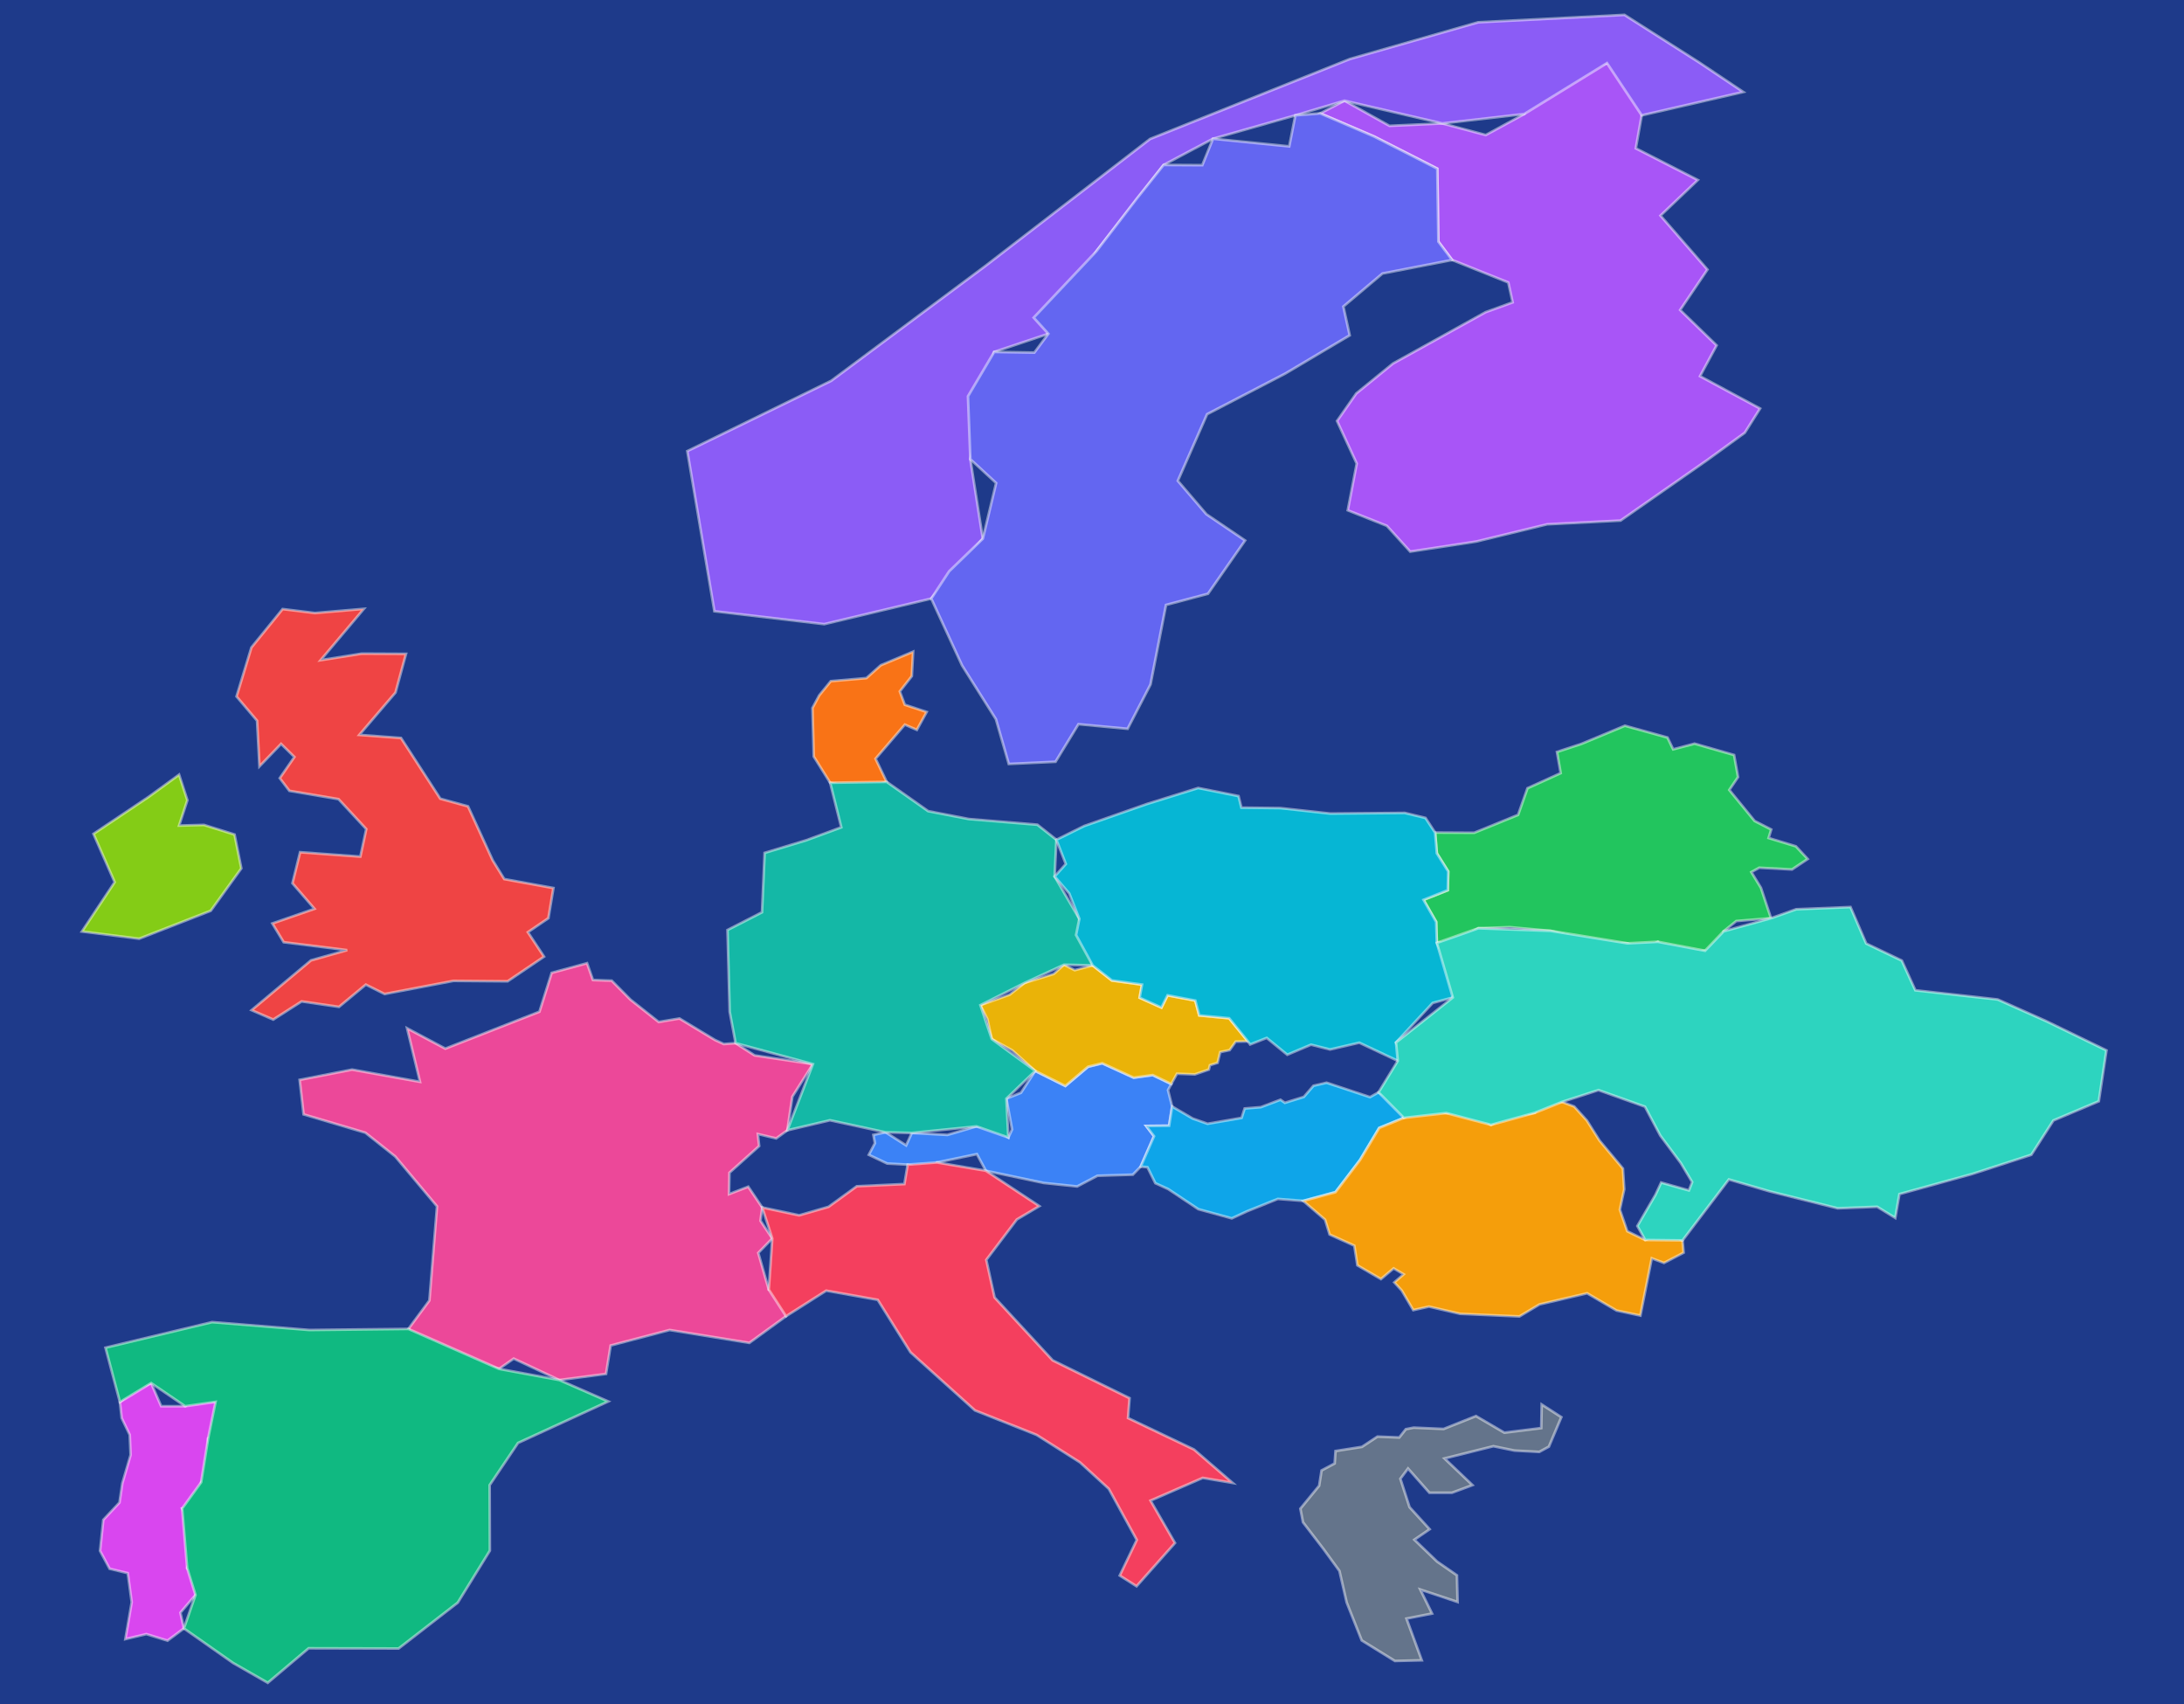
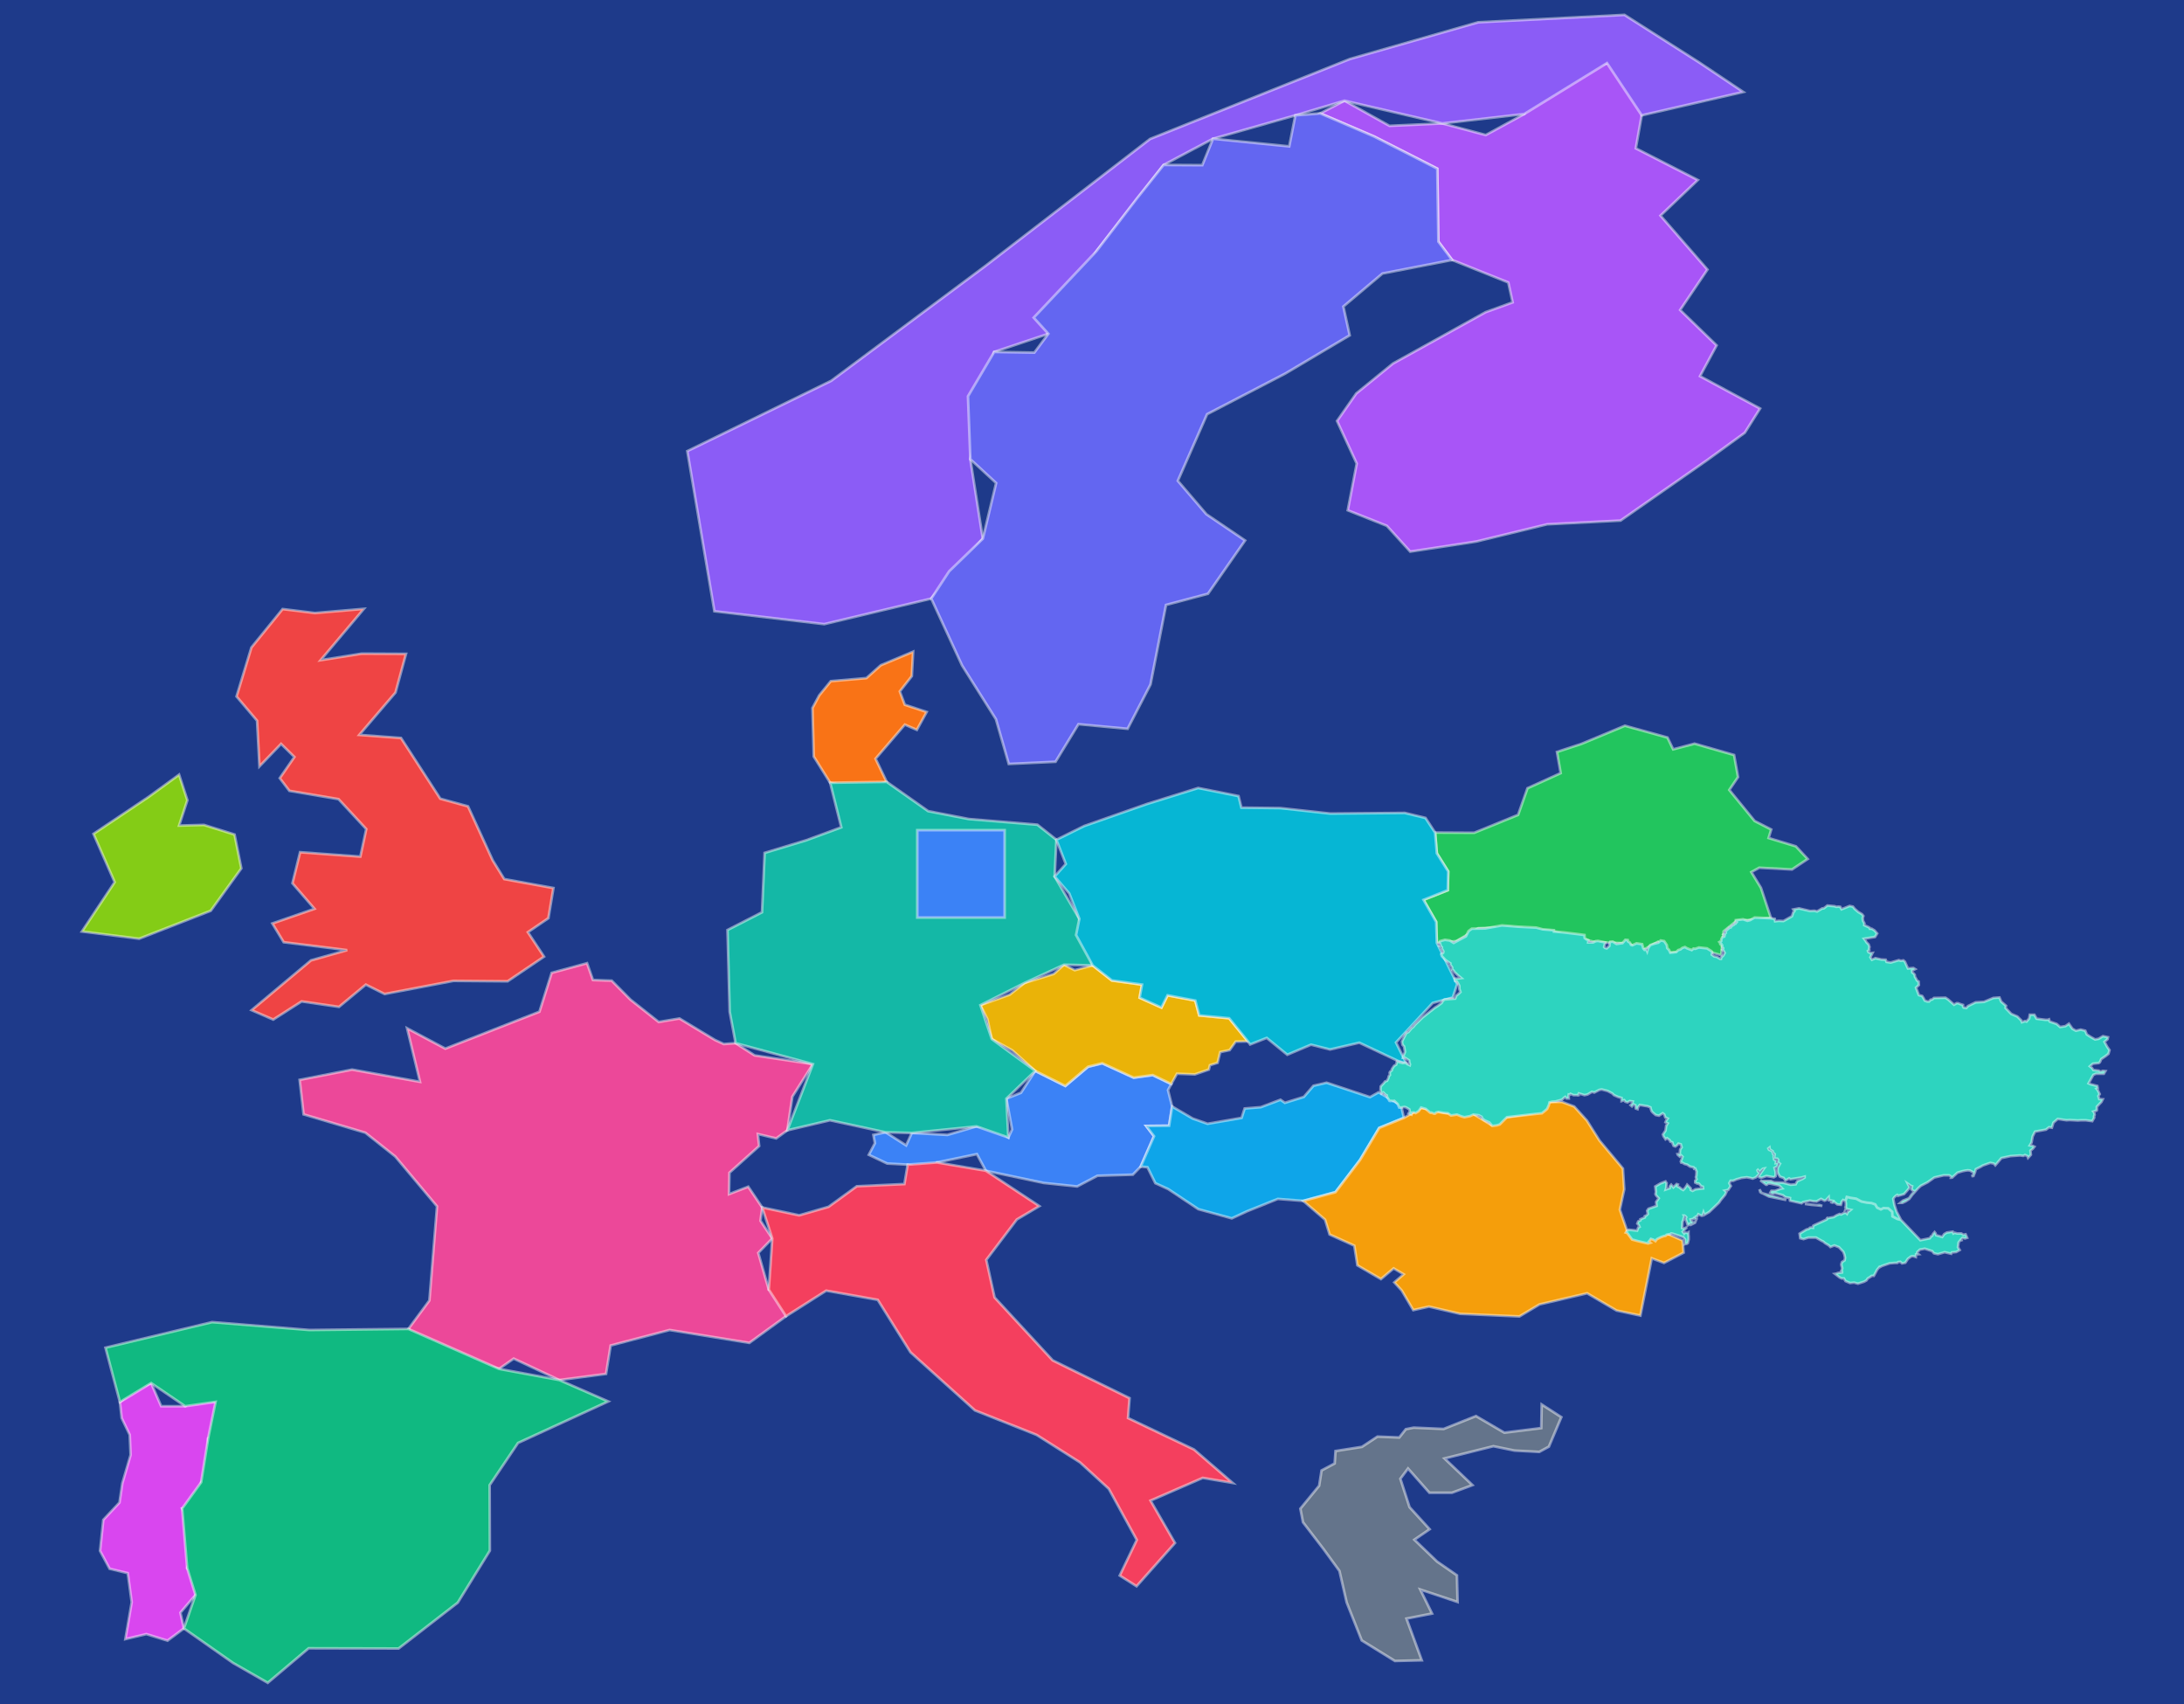
<svg xmlns="http://www.w3.org/2000/svg" viewBox="0 0 1000 780">
  <rect width="1000" height="780" fill="#1e3a8a" />
  <path fill="#3b82f6" stroke="rgba(255,255,255,0.45)" stroke-width="1.2" d="M536.7 506.5 L535.3 515.3 L524.8 515.4 L528.4 520.1 L522.3 534 L518.7 537.7 L502.5 538.2 L493.2 543.1 L477.9 541.5 L451.4 535.9 L447.3 528.3 L429 532.1 L426.8 536.2 L415.6 533.1 L406.2 532.6 L397.8 528.6 L400.6 523.3 L399.9 519.5 L405.5 518.3 L414.9 524.3 L417.5 518.6 L433.8 519.5 L447.1 515.6 L455.9 516.3 L461.7 520.7 L463.4 517 L460.8 502.9 L467.5 500.2 L474 490.2 L487.8 497.1 L498.2 488.3 L504.7 486.7 L519.1 493.3 L527.8 492.1 L536.3 496.2 L534.8 499 L536.7 506.5 Z" />
  <path fill="#22c55e" stroke="rgba(255,255,255,0.45)" stroke-width="1.2" d="M744 332.2 L763.5 337.6 L766.1 343 L775.9 340.4 L794 345.6 L795.8 355.7 L791.8 361.6 L803.4 375.8 L811 379.7 L809.8 383.6 L822.3 387.4 L827.7 393.2 L820.5 398 L805.5 397.2 L801.9 399.2 L806.3 406.4 L810.9 420.3 L810.9 420.3 L795 421.6 L789.2 426.3 L788.1 437.2 L780.7 435.2 L764 436.2 L759.1 431.1 L752.2 434.9 L745.2 431.8 L730.6 431.3 L710 426.1 L691.3 424.4 L676.9 424.9 L666.8 430.8 L657.9 431.6 L657.6 422 L651.8 411.9 L662.9 407.5 L663.1 398.9 L657.9 390.6 L657.1 381.1 L675 381.2 L695.1 373 L699.4 360.8 L714.6 353.9 L712.9 344.2 L724.1 340.5 L744 332.2 Z" />
  <path fill="#eab308" stroke="rgba(255,255,255,0.45)" stroke-width="1.2" d="M500.3 441.9 L509.1 448.8 L522.9 450.7 L521.8 456.7 L531.8 461.2 L534.6 455.6 L547.3 458 L549.1 464.8 L562.8 466.1 L571.4 476.7 L565.8 476.8 L563 480.7 L558.7 481.6 L557.5 486.5 L554 487.6 L553.5 489.6 L547.1 491.8 L538.9 491.5 L536.3 496.2 L527.8 492.1 L519.1 493.3 L504.7 486.7 L498.2 488.3 L487.8 497.1 L474 490.2 L463.5 480.8 L454.1 475.6 L452.1 466.5 L448.9 460.1 L462.3 455.3 L469.2 449.9 L482.5 445.8 L487.2 441.6 L492.1 444.1 L500.3 441.9 Z" />
  <path fill="#f97316" stroke="rgba(255,255,255,0.45)" stroke-width="1.2" d="M406 357.9 L394.1 361.2 L380.1 358.3 L372.6 346.3 L372 324.1 L375.1 318.3 L380.4 311.8 L396.7 310.4 L403.3 304.5 L418.1 298.3 L417.5 309.5 L412 316.5 L414.3 322.6 L424.3 325.9 L419.8 334.1 L414.3 331.7 L400.9 347.3 L406 357.9 Z" />
  <path fill="#a855f7" stroke="rgba(255,255,255,0.45)" stroke-width="1.2" d="M751.7 52.8 L749 67.9 L777.4 82.4 L760.3 98.7 L781.8 123.4 L769.3 141.9 L786 158.1 L778.4 172.2 L805.9 187 L798.9 198.1 L781.7 210.6 L742 238.3 L742 238.3 L742 238.3 L708.4 240 L675.9 247.9 L645.7 252.5 L635 240.7 L617.1 233.6 L621.2 212.2 L612.2 192.7 L621 180.1 L637.8 166.4 L680.2 142.9 L692.6 138.4 L690.6 129.3 L664.9 119 L658.6 110.6 L658.1 77.2 L629.2 62.5 L604.5 51.9 L615.6 46.1 L636.2 57.6 L660.4 56.5 L680.3 61.8 L697.9 52.2 L707 36.3 L735.8 28.9 L759.5 37.6 L751.7 52.8 Z" />
  <path fill="#ec4899" stroke="rgba(255,255,255,0.45)" stroke-width="1.2" d="M336.8 477.5 L345.5 483.1 L372.2 487.1 L362.8 502 L360.5 517.4 L355.4 521.1 L347 519.1 L347.6 524.6 L334 536.8 L333.8 546.6 L342.6 543.2 L349 552.7 L348.2 558.8 L353.6 566.9 L347.2 573.5 L352 590.3 L362 593.1 L359.9 602.5 L343.1 614.7 L306.6 608.8 L279.6 615.9 L277.5 628.9 L256.1 631.7 L235.2 621.9 L228.5 626.6 L194.4 616.8 L187 608.3 L196.6 595.3 L200.1 552.2 L181 529.4 L167.3 518.5 L139 510.1 L137.2 494.3 L161.2 489.6 L192.3 495.2 L186.4 470.7 L203.9 480 L247 463.1 L252.6 445.3 L268.8 440.9 L271.5 448.6 L280.1 448.9 L288.7 457.6 L301.6 467.8 L311.1 466.2 L327.3 476 L331.4 477.9 L336.8 477.5 Z" />
  <path fill="#14b8a6" stroke="rgba(255,255,255,0.45)" stroke-width="1.2" d="M483.7 384.4 L482.9 401.2 L494.2 420.6 L500.3 441.9 L487.2 441.6 L469.2 449.9 L448.9 460.1 L454.1 475.6 L474 490.2 L460.8 502.9 L461.7 520.7 L447.1 515.6 L417.5 518.6 L405.5 518.3 L380 512.8 L360.5 517.4 L372.2 487.1 L336.8 477.5 L334.1 463.1 L333.1 425.7 L348.9 417.6 L350.1 390.4 L369.2 384.6 L385.2 378.7 L380.1 358.3 L406 357.9 L425 371.3 L443.6 374.9 L475 377.5 L483.7 384.4 Z" />
  <path fill="#64748b" stroke="rgba(255,255,255,0.45)" stroke-width="1.2" d="M647.3 653.5 L661 654.1 L675.8 648.2 L688.8 655.8 L705.7 653.7 L705.9 642.9 L714.9 648.7 L709.2 662.2 L704.8 664.6 L693.5 664 L683.8 662 L661.4 667.6 L674.2 679.8 L664.8 683.3 L654.5 683.3 L644.7 672.2 L641.2 676.9 L645.4 689.9 L654.6 700 L647.6 704.8 L658 714.8 L667.1 721.1 L667.4 733.3 L650.3 727.6 L655.7 738.6 L644 740.9 L651 760 L638.7 760.3 L623.5 750.9 L616.6 733.5 L613.3 719.1 L606.1 709.2 L596.6 696.8 L595.4 690.6 L604 680.1 L605.1 673.1 L611.1 669.9 L611.5 664.2 L623.6 662.3 L630.7 657.6 L640.7 658 L643.7 654.2 L647.3 653.5 Z" />
  <path fill="#0ea5e9" stroke="rgba(255,255,255,0.45)" stroke-width="1.2" d="M631.2 500 L641.5 505.9 L642.8 511.7 L631.5 516.3 L622.7 531 L611.5 545.7 L596.7 549.7 L585.1 548.8 L570.9 554.5 L570.9 554.5 L564 557.7 L548.7 553.5 L534.9 544.3 L529 541.6 L525.4 534.3 L522.3 534 L528.4 520.1 L524.8 515.4 L535.3 515.3 L536.7 506.5 L546.1 512 L552.9 514.4 L568.5 511.7 L569.9 507.4 L577.3 506.8 L586.3 503.4 L588.3 504.8 L597 502.1 L601.4 497 L607.4 495.6 L627.3 502.2 L631.2 500 Z" />
  <path fill="#84cc16" stroke="rgba(255,255,255,0.45)" stroke-width="1.2" d="M107.4 382 L110.5 397.5 L96.5 416.9 L63.7 429.7 L37.5 426.4 L52.5 403.8 L42.8 381.7 L68 364.8 L82 354.6 L85.8 366.3 L82 377.9 L93.4 377.6 L107.4 382 Z" />
  <path fill="#f43f5e" stroke="rgba(255,255,255,0.45)" stroke-width="1.2" d="M415.6 533.1 L429 532.1 L451.4 535.9 L475.9 552.1 L465.6 558.2 L451.6 576.7 L455.4 593.9 L482 622.7 L517.2 640 L516.5 649.1 L546.7 663.5 L564.4 678.8 L550.7 676.5 L526.8 686.9 L538 706.3 L520.4 726.1 L512.7 721.2 L520.5 704.9 L507.7 681.5 L494.5 669.4 L474.6 656.8 L446.4 645.6 L416.9 619 L401.9 595 L378.3 590.8 L359.9 602.5 L352 590.3 L353.6 566.9 L349 552.7 L365.9 556.3 L379.4 552.4 L392.3 543 L414.1 542 L415.6 533.1 Z" />
  <path fill="#8b5cf6" stroke="rgba(255,255,255,0.45)" stroke-width="1.2" d="M798.2 42.1 L751.7 52.8 L735.8 28.9 L697.9 52.2 L660.4 56.5 L615.6 46.1 L593.1 52.8 L555.4 63.5 L532.8 75.5 L502 115 L480 152.8 L455.2 161.1 L444.3 210.2 L450 246.6 L426.4 274 L377.4 285.7 L327.1 279.8 L314.7 206.5 L380.6 174.3 L451.1 121.8 L526.6 63.6 L618.1 27 L676.8 10.2 L743.8 6.8 L777.9 28.5 L798.2 42.1 Z" />
  <path fill="#06b6d4" stroke="rgba(255,255,255,0.45)" stroke-width="1.2" d="M657.1 381.1 L657.9 390.6 L663.1 398.9 L662.9 407.5 L651.8 411.9 L657.6 422 L657.9 431.6 L667.2 450.5 L665.2 456.6 L656 459.1 L639.2 477.2 L644 486.9 L640 485.6 L622.4 477.3 L609 480.4 L600.3 478.2 L589.4 482.8 L580 475.1 L572.4 478.1 L571.4 476.7 L562.8 466.1 L549.1 464.8 L547.3 458 L534.6 455.6 L531.8 461.2 L521.8 456.7 L522.9 450.7 L509.1 448.8 L500.3 441.9 L492.7 428 L494.2 420.6 L489.6 409 L482.9 401.2 L488 395.5 L483.7 384.4 L496.4 378.1 L525.2 368 L548.6 360.7 L567.1 364.4 L568.4 369.7 L586.3 369.9 L609.1 372.4 L643.2 372.1 L652.7 374.4 L657.1 381.1 Z" />
  <path fill="#d946ef" stroke="rgba(255,255,255,0.45)" stroke-width="1.2" d="M54.9 641.8 L61.6 636.2 L69.2 633.1 L73.8 643.7 L84.8 643.7 L87.9 640.9 L98.7 641.7 L103.9 652.6 L95.3 658.4 L95.1 675.3 L92.1 678.5 L91.4 688.7 L83.4 690.5 L90.8 703.5 L85.7 717.8 L92.1 724.2 L89.5 730.1 L82.6 738.2 L84.2 745.4 L76.7 751 L67 748 L57.4 750.3 L60.3 733.4 L58.5 720.1 L50.2 718.1 L45.8 709.9 L47.3 695.7 L54.7 687.8 L56 679 L59.8 666 L59.4 656.8 L55.7 649.1 L54.9 641.8 Z" />
  <path fill="#f59e0b" stroke="rgba(255,255,255,0.45)" stroke-width="1.2" d="M745.1 563.6 L753.3 567.6 L762 564.1 L770.4 567.8 L770.9 573.4 L761.9 578.1 L756.3 576 L751.1 602.2 L740.2 599.9 L726.7 592 L704.9 597.1 L695.7 602.6 L668.5 601.4 L654.3 598.1 L647.1 599.7 L641.8 590.7 L638.4 587 L642.7 583.3 L638.1 580.6 L632.3 585.5 L621.5 579.2 L620.1 570.2 L608.8 565.1 L606.7 558.3 L596.7 549.7 L611.5 545.7 L622.7 531 L631.5 516.3 L642.8 511.7 L650.8 507.1 L662.2 509.5 L674.1 509.6 L682.7 514.9 L689 511.5 L702.7 509.4 L707.4 504.4 L715.2 504.4 L720.8 506.5 L726.6 512.9 L732.4 522.1 L743.1 534.9 L743.7 544.4 L741.7 553.7 L745.1 563.6 Z" />
  <path fill="#10b981" stroke="rgba(255,255,255,0.45)" stroke-width="1.2" d="M84.2 745.4 L89.5 730.1 L85.7 717.8 L83.4 690.5 L92.1 678.5 L95.3 658.4 L98.7 641.7 L84.8 643.7 L69.2 633.1 L54.9 641.8 L48.3 616.9 L97.1 605.2 L141.7 608.8 L187 608.3 L228.5 626.6 L256.1 631.7 L278.5 641.5 L237.2 660.5 L224.2 679.8 L224.3 709.8 L209.6 733.6 L182.5 754.6 L141.3 754.5 L122.6 770.3 L106.7 761.2 L84.2 745.4 L84.2 745.4 Z" />
  <path fill="#6366f1" stroke="rgba(255,255,255,0.45)" stroke-width="1.2" d="M426.4 274 L434.6 261.5 L450 246.6 L456.1 221.1 L444.3 210.2 L443.2 181.4 L455.2 161.1 L473.6 161.4 L480 152.8 L473.3 145.4 L502 115 L520.5 90.9 L532.8 75.5 L550.5 75.6 L555.4 63.5 L590.3 67 L593.1 52.8 L604.5 51.9 L629.2 62.5 L658.1 77.2 L658.6 110.6 L664.9 119 L633 125.2 L615.1 140.3 L618 153.5 L588.5 171 L552.7 189.6 L539.3 220.1 L552.4 235.4 L570.1 247.4 L553.1 271.8 L533.9 276.9 L526.8 313.3 L516.3 333.6 L493.8 331.5 L483.3 348.7 L461.9 349.7 L456 329.2 L440.5 304.6 L426.4 274 Z" />
  <path fill="#ef4444" stroke="rgba(255,255,255,0.45)" stroke-width="1.2" d="M164.9 392.1 L165 392.1 L167.7 379.5 L155.3 366.1 L155 365.8 L132.5 362 L128.1 356.2 L134.8 346.5 L128.7 340.5 L118.8 350.8 L117.7 329.9 L108.3 318.8 L115.1 296.4 L129.4 278.8 L144.2 280.6 L166.6 278.7 L146.8 302.2 L165.6 299.2 L185.9 299.3 L181.1 317 L164.5 336.4 L183.6 337.8 L185.1 340.1 L201.6 365.6 L214.3 369.1 L225.6 393.8 L230.9 402.4 L253.4 406.5 L251.1 420.3 L241.7 426.7 L249.1 437.9 L232.4 449.2 L207.6 449 L176.1 455 L167.5 450.7 L155.2 460.9 L138.1 458.4 L125.1 466.7 L115.2 462.4 L142.4 439.6 L159 434.9 L158.8 434.9 L129.9 431.3 L124.7 422.7 L144 416 L133.9 404.3 L137.4 390.1 L164.9 392.1 Z" />
-   <path fill="#2dd4bf" stroke="rgba(255,255,255,0.45)" stroke-width="1.2" d="M810.9 420.3 L822.4 416.2 L847.3 415.2 L854.5 431.9 L870.8 439.7 L877 453.3 L914.7 457.5 L936.9 467.4 L964.5 480.8 L961 504.1 L940.2 512.9 L930.1 528.6 L903 537.4 L869.7 546.6 L867.8 557.5 L859.5 552.4 L841.4 553.1 L810.1 545.3 L791.6 539.9 L770.4 567.8 L753.3 567.6 L749.7 561.2 L758 546.9 L760.6 541.3 L773.3 544.9 L774.8 541.1 L769.6 532.4 L760.2 519.8 L753.2 506.6 L731.9 499 L715.2 504.4 L702.7 509.4 L682.7 514.9 L662.2 509.5 L642.8 511.7 L631.2 500 L640 485.6 L639.2 477.2 L665.2 456.6 L657.9 431.6 L676.9 424.9 L710 426.1 L745.2 431.8 L759.1 431.1 L780.7 435.2 L789.2 426.3 L810.9 420.3 L810.9 420.3 Z" />
+   <path fill="#2dd4bf" stroke="rgba(255,255,255,0.45)" stroke-width="1.2" d="M810.5 420.3 L812.6 420.6 L812.8 421.7 L814.5 421.5 L816.6 421.6 L820.5 419.4 L821.1 417.6 L821.6 417.1 L821.1 416.3 L823.7 415.8 L828.8 417.0 L830.8 416.9 L832.0 417.2 L834.4 415.8 L835.0 415.8 L835.7 415.3 L836.7 414.5 L840.0 414.8 L840.8 415.1 L841.7 415.0 L842.6 415.1 L843.2 416.2 L846.9 414.7 L848.4 415.0 L849.2 416.0 L850.8 417.4 L852.6 418.5 L853.2 419.3 L852.9 420.2 L853.0 421.4 L853.7 422.7 L853.6 423.5 L855.6 424.4 L856.1 424.7 L856.2 425.1 L857.0 425.1 L858.3 425.9 L859.5 427.3 L858.5 428.9 L853.5 429.7 L854.2 430.6 L854.6 431.3 L855.6 432.3 L856.0 433.5 L855.8 434.3 L855.9 434.9 L855.3 435.3 L855.5 435.8 L856.4 436.3 L857.4 436.2 L856.4 438.2 L857.1 439.3 L858.7 438.6 L861.4 439.2 L863.4 439.3 L863.8 440.3 L865.7 440.6 L869.4 439.5 L870.4 439.8 L871.5 439.6 L872.2 440.2 L873.6 443.3 L876.1 443.1 L876.9 443.6 L875.5 444.3 L875.6 445.2 L876.2 445.6 L876.7 446.2 L876.8 447.1 L877.4 448.1 L877.7 448.8 L878.5 449.3 L878.6 450.9 L877.3 452.1 L878.6 455.5 L880.1 455.9 L880.8 457.0 L881.3 458.0 L882.4 458.4 L883.3 458.4 L884.0 457.6 L884.7 457.5 L885.5 456.8 L890.8 456.7 L892.0 457.5 L894.7 459.9 L895.9 459.2 L896.5 459.2 L897.8 459.7 L898.8 460.0 L898.8 460.7 L899.1 461.2 L900.3 461.4 L901.1 460.5 L904.6 458.8 L908.4 458.6 L912.7 456.8 L915.5 456.6 L916.3 458.5 L918.5 460.4 L918.3 461.4 L920.9 464.1 L923.7 465.3 L925.5 467.1 L925.8 467.9 L927.2 467.4 L927.9 467.6 L929.1 466.2 L929.4 464.5 L931.5 464.5 L932.5 466.3 L934.0 466.5 L936.5 466.8 L937.7 466.8 L938.2 466.6 L938.5 467.6 L941.7 468.7 L943.3 470.1 L945.7 469.7 L947.3 468.6 L948.9 470.9 L950.5 471.8 L952.7 471.3 L954.8 471.8 L955.5 473.5 L957.2 474.6 L959.3 475.8 L960.9 475.5 L962.9 474.3 L965.2 474.8 L965.0 475.7 L963.6 476.9 L964.8 479.1 L965.9 480.7 L965.4 482.4 L964.0 483.5 L962.1 484.8 L961.5 486.2 L961.0 486.6 L958.3 486.9 L956.9 488.1 L957.9 488.9 L958.5 489.8 L961.0 490.1 L961.8 490.6 L962.8 490.2 L964.0 490.3 L963.3 491.5 L959.7 491.5 L958.5 492.0 L958.1 492.7 L956.3 495.9 L957.2 496.3 L960.3 497.1 L960.5 498.0 L960.5 498.3 L960.0 498.4 L960.5 499.0 L961.4 500.8 L960.8 501.7 L961.2 503.1 L962.8 503.2 L962.2 504.4 L960.1 506.6 L960.1 508.2 L959.9 508.4 L958.5 508.8 L958.9 509.3 L959.1 510.3 L958.8 511.0 L958.9 511.6 L958.0 513.2 L955.0 512.8 L952.9 512.8 L951.4 512.9 L947.7 512.7 L946.2 512.8 L942.2 512.2 L940.2 513.9 L939.5 516.2 L938.2 516.0 L936.8 517.1 L931.8 518.0 L930.7 520.2 L930.2 523.0 L929.4 524.3 L930.7 524.5 L931.5 524.9 L930.8 525.8 L929.7 526.7 L929.9 528.6 L928.6 530.0 L928.3 529.2 L927.2 528.7 L926.4 529.1 L925.0 528.9 L920.6 529.2 L916.4 530.1 L913.6 533.4 L912.9 532.6 L911.3 532.3 L907.9 533.5 L906.9 534.1 L904.7 535.2 L904.3 536.6 L903.6 538.3 L902.7 538.4 L903.5 538.0 L903.6 536.7 L902.0 535.8 L901.1 535.7 L900.1 535.8 L898.6 536.1 L896.3 536.8 L894.2 538.7 L893.9 539.0 L893.5 539.1 L893.3 539.1 L893.4 538.7 L893.0 538.3 L892.4 538.0 L890.0 538.0 L885.7 539.0 L882.6 541.2 L879.5 542.8 L878.3 543.9 L875.6 546.9 L874.2 548.8 L872.6 549.9 L871.1 550.6 L870.1 550.6 L871.3 549.6 L874.1 548.5 L875.2 546.9 L876.7 545.2 L876.1 545.2 L875.2 544.4 L875.5 543.0 L874.9 542.8 L874.1 542.2 L873.5 541.8 L874.1 543.0 L874.3 543.6 L873.5 544.7 L871.8 546.6 L869.0 547.4 L868.7 547.0 L868.3 547.2 L867.4 548.0 L866.9 548.7 L867.0 549.4 L867.4 551.5 L868.4 554.6 L870.4 558.4 L868.8 558.0 L866.5 556.8 L866.4 554.7 L864.6 553.1 L862.4 553.0 L861.2 553.6 L859.5 552.8 L858.6 551.3 L856.9 550.7 L854.8 550.5 L852.3 550.0 L849.9 548.7 L847.3 548.3 L845.6 547.9 L845.0 549.8 L843.9 549.3 L843.2 550.2 L843.2 550.6 L842.9 551.5 L841.2 551.3 L840.0 550.3 L839.0 550.5 L838.7 550.4 L839.2 549.7 L837.4 549.4 L837.3 548.0 L836.0 549.4 L835.4 549.6 L833.8 548.8 L831.7 550.0 L831.2 549.9 L830.5 549.9 L828.7 549.6 L825.5 550.3 L824.9 550.8 L820.0 549.7 L819.6 549.6 L819.5 549.1 L819.6 548.4 L819.2 548.3 L817.5 548.0 L816.3 547.1 L814.2 546.5 L812.7 546.1 L811.5 546.4 L810.6 545.9 L811.1 545.1 L812.8 545.1 L815.4 544.1 L816.0 544.0 L814.7 542.7 L810.6 541.8 L809.5 541.8 L809.0 542.3 L808.6 542.3 L806.0 540.3 L806.8 540.6 L810.9 540.6 L812.3 541.2 L816.5 541.4 L819.9 542.3 L822.2 542.1 L822.9 540.7 L825.4 539.6 L826.3 539.0 L826.3 538.6 L824.9 539.0 L819.8 539.8 L819.2 539.4 L818.5 539.8 L817.5 540.4 L816.7 539.2 L815.0 538.6 L814.3 537.5 L813.9 536.4 L814.0 534.5 L815.0 532.7 L813.8 532.0 L814.2 530.9 L813.8 530.4 L812.3 530.3 L812.6 528.3 L812.0 527.9 L811.7 527.0 L810.3 526.1 L810.2 525.3 L809.7 525.7 L810.0 526.3 L811.4 526.9 L811.9 528.4 L812.3 528.6 L812.1 529.5 L812.4 530.9 L813.3 531.3 L813.1 532.4 L814.2 532.2 L813.8 533.9 L812.5 534.6 L813.0 536.4 L813.0 537.8 L813.0 538.4 L812.2 538.9 L808.8 538.3 L807.2 538.9 L806.5 539.1 L805.6 538.9 L805.2 538.5 L806.7 536.3 L807.7 534.9 L807.2 535.0 L806.6 535.5 L806.0 536.2 L805.7 536.4 L804.9 535.5 L804.7 535.7 L804.9 536.3 L805.7 536.9 L805.2 537.7 L804.0 538.9 L802.5 539.5 L801.5 539.2 L799.8 538.9 L797.3 539.2 L796.0 539.6 L795.2 539.8 L793.6 540.5 L792.4 540.5 L791.8 541.6 L792.3 542.6 L792.5 542.9 L792.3 543.2 L791.3 544.7 L789.8 545.0 L790.5 545.6 L789.9 546.9 L787.9 549.3 L787.1 550.5 L782.6 554.8 L780.4 556.1 L780.0 555.0 L779.7 556.0 L779.6 556.4 L779.3 556.5 L779.1 556.5 L777.6 555.8 L777.0 556.9 L776.5 557.0 L776.6 556.5 L776.3 557.2 L776.7 557.9 L776.3 558.1 L775.9 557.7 L775.6 557.6 L775.4 557.9 L774.1 558.2 L774.4 559.0 L775.3 559.6 L774.6 560.0 L773.8 560.1 L773.9 560.4 L772.8 560.9 L772.3 559.3 L771.8 557.9 L772.1 557.2 L771.8 556.8 L771.2 556.4 L771.0 556.4 L771.3 557.0 L770.9 557.6 L770.8 558.4 L770.4 559.2 L770.2 562.1 L771.3 562.3 L772.4 561.7 L771.3 562.9 L770.9 563.4 L770.5 563.8 L771.1 564.6 L771.4 564.1 L771.7 564.3 L772.0 564.3 L772.3 564.3 L772.6 564.4 L773.1 564.1 L773.1 565.2 L773.2 565.8 L773.2 567.4 L773.0 568.1 L772.8 569.0 L772.4 569.3 L771.5 569.5 L771.6 569.0 L771.6 567.4 L770.7 566.3 L765.8 564.7 L765.2 564.6 L764.8 564.9 L764.1 565.0 L763.1 565.2 L762.6 565.7 L761.9 565.8 L760.5 566.3 L758.9 567.1 L758.5 567.4 L758.0 568.1 L757.1 567.5 L755.9 567.1 L755.4 567.8 L754.9 568.4 L755.6 568.9 L754.6 569.2 L749.9 568.1 L747.3 567.4 L745.9 565.5 L745.1 564.4 L744.4 564.2 L744.8 563.5 L745.8 562.9 L749.6 563.3 L750.0 562.2 L750.1 561.9 L750.7 561.6 L750.3 560.7 L749.7 560.1 L750.1 559.1 L751.1 558.6 L751.1 558.1 L753.1 557.3 L753.1 556.7 L753.8 556.4 L754.5 555.7 L754.2 554.2 L754.8 553.3 L758.5 552.0 L758.3 550.2 L759.5 548.5 L758.3 547.2 L758.0 546.6 L758.2 545.6 L757.9 543.1 L760.3 541.7 L762.6 540.8 L763.1 541.6 L762.9 543.9 L762.7 544.5 L764.1 544.0 L764.5 543.9 L764.6 543.0 L765.2 542.3 L766.2 543.5 L767.7 542.0 L768.3 542.2 L768.2 542.6 L768.1 543.1 L769.0 543.5 L769.8 544.2 L770.7 544.7 L771.4 544.0 L771.9 543.3 L772.5 542.3 L774.1 543.9 L774.2 544.7 L775.0 545.1 L776.3 544.4 L779.8 544.0 L779.7 543.2 L778.9 543.0 L778.0 541.9 L777.6 541.7 L777.2 541.8 L776.2 541.3 L776.2 540.5 L776.8 539.8 L776.5 538.8 L776.7 538.1 L776.8 536.2 L776.5 535.6 L776.2 534.9 L775.7 535.0 L775.4 534.3 L773.8 534.0 L772.5 533.1 L771.3 532.8 L770.5 532.3 L769.8 532.2 L769.6 531.7 L770.1 530.3 L770.4 529.5 L769.8 528.9 L769.1 529.4 L768.2 528.6 L768.1 528.3 L769.1 528.2 L769.3 526.2 L770.0 525.2 L769.6 523.8 L768.5 523.5 L767.9 524.2 L767.1 524.8 L766.3 524.5 L766.0 523.8 L765.7 522.9 L764.8 522.6 L764.5 521.9 L763.3 521.0 L762.6 521.5 L761.9 520.4 L761.7 520.2 L761.4 519.3 L762.6 517.5 L762.9 515.3 L763.6 514.2 L762.6 513.7 L762.9 512.9 L763.6 512.0 L762.5 511.5 L762.0 510.1 L761.3 509.6 L759.6 510.7 L758.1 510.4 L756.7 509.2 L756.2 508.6 L755.8 507.4 L755.7 506.9 L754.4 506.4 L750.8 505.8 L750.0 506.8 L749.8 507.7 L749.0 507.4 L748.8 505.9 L747.9 505.5 L747.2 506.4 L746.6 505.9 L747.3 505.2 L747.6 504.2 L746.2 504.0 L745.2 504.6 L744.2 504.3 L743.7 503.6 L742.5 504.0 L742.5 502.6 L740.8 502.1 L739.0 501.3 L738.2 500.5 L736.1 499.4 L733.4 498.7 L732.3 498.9 L730.0 500.1 L728.9 499.8 L726.9 501.0 L725.5 501.3 L722.9 500.5 L722.7 500.9 L722.8 501.3 L722.5 501.4 L722.0 501.3 L720.5 501.3 L719.1 500.7 L718.8 501.1 L718.3 501.0 L718.2 501.7 L718.3 502.8 L717.3 502.8 L716.7 502.1 L716.1 502.5 L715.2 503.4 L712.2 504.2 L710.7 504.3 L709.5 504.6 L709.2 505.8 L708.4 507.6 L707.5 508.4 L706.0 509.6 L703.1 509.9 L701.3 510.1 L690.0 511.4 L686.7 514.7 L685.5 515.1 L683.3 515.4 L681.9 513.8 L679.9 512.9 L678.8 512.1 L678.4 511.2 L677.1 510.5 L674.6 510.2 L673.1 510.9 L670.5 511.4 L669.1 511.0 L667.1 510.2 L664.4 510.6 L662.9 509.6 L660.9 509.4 L658.6 509.0 L657.5 509.3 L657.2 509.7 L656.7 509.8 L655.4 509.3 L655.2 509.4 L654.8 509.3 L652.8 507.6 L650.7 507.0 L649.6 508.6 L648.2 509.5 L647.4 509.2 L646.6 509.3 L646.3 510.2 L645.0 509.6 L645.5 508.8 L645.3 507.8 L643.8 506.9 L643.1 506.7 L641.1 507.0 L640.7 507.0 L639.9 505.3 L638.4 503.9 L637.7 504.0 L636.9 503.9 L636.6 504.0 L636.2 503.9 L635.1 502.1 L635.0 501.4 L634.4 501.1 L633.4 500.1 L632.6 500.5 L632.1 498.8 L632.2 497.3 L633.7 495.7 L634.1 495.1 L635.1 494.7 L635.7 493.5 L635.9 492.6 L636.4 492.1 L636.3 491.0 L636.5 490.6 L637.3 489.9 L637.3 489.4 L638.3 487.9 L639.3 487.3 L639.6 485.9 L641.1 486.3 L642.3 486.6 L643.6 486.5 L644.4 487.1 L645.5 487.6 L645.6 487.2 L645.3 486.3 L645.2 485.4 L643.5 484.3 L643.0 484.0 L642.4 484.1 L642.6 483.3 L643.3 481.5 L642.9 479.0 L642.2 478.3 L641.9 476.8 L643.4 473.8 L644.0 472.8 L644.9 472.4 L646.4 470.6 L647.0 470.2 L648.0 469.0 L651.4 465.7 L657.1 461.2 L658.1 460.6 L660.1 459.1 L660.6 458.2 L661.4 457.5 L666.3 457.1 L666.8 455.8 L668.1 454.7 L668.7 454.1 L668.2 452.7 L668.2 451.3 L667.7 450.3 L667.1 449.3 L666.2 449.0 L666.1 448.0 L667.5 447.9 L669.1 447.7 L667.5 446.4 L665.9 444.9 L665.6 444.3 L665.0 444.0 L664.9 442.8 L664.0 441.5 L664.1 441.0 L661.9 439.5 L660.2 437.7 L659.9 436.8 L660.8 436.1 L660.9 435.5 L660.2 434.3 L660.2 433.6 L659.4 433.1 L659.7 433.0 L659.2 431.4 L659.4 430.8 L661.6 430.2 L663.8 430.5 L665.6 431.6 L671.2 428.6 L672.4 426.2 L673.9 425.1 L680.0 425.0 L687.7 423.6 L695.3 424.2 L703.4 424.6 L706.4 425.4 L711.5 425.8 L711.5 426.4 L716.0 426.8 L722.6 427.6 L725.5 428.0 L725.6 429.4 L726.4 430.0 L727.3 430.4 L727.2 431.4 L729.4 431.4 L730.7 430.8 L731.7 430.7 L735.0 431.4 L734.5 433.5 L734.9 433.9 L735.7 434.1 L736.9 433.0 L736.9 432.2 L737.3 431.1 L738.4 431.0 L740.2 432.1 L742.9 431.7 L744.2 430.2 L745.3 430.3 L745.4 430.9 L746.3 431.5 L746.8 432.5 L747.4 432.7 L749.3 431.8 L751.9 432.2 L752.4 434.1 L753.0 434.8 L753.8 434.6 L754.2 435.5 L754.6 434.1 L755.6 432.6 L757.3 432.0 L759.3 431.5 L760.4 430.5 L762.0 430.8 L763.2 432.6 L763.4 434.0 L764.2 434.8 L764.8 436.1 L765.8 436.0 L767.5 435.8 L768.4 434.9 L769.4 434.6 L770.3 433.9 L771.5 433.5 L772.5 434.1 L774.6 434.9 L775.4 434.2 L776.2 434.3 L777.9 433.7 L781.6 434.1 L783.5 435.3 L783.9 435.7 L783.9 436.3 L783.8 437.0 L784.9 437.8 L786.0 438.0 L786.9 438.5 L787.6 438.9 L788.0 438.9 L788.1 438.3 L789.1 437.3 L789.7 436.2 L789.5 435.8 L789.0 435.0 L788.6 434.7 L789.0 434.2 L789.0 434.0 L788.6 433.5 L788.4 433.0 L788.5 432.7 L787.7 432.2 L787.6 431.8 L787.8 431.7 L787.3 431.2 L788.1 430.7 L788.1 430.3 L788.2 429.8 L788.6 429.0 L789.5 428.7 L789.7 428.0 L789.2 427.7 L790.2 427.0 L790.0 426.4 L790.6 425.8 L790.9 425.5 L791.4 425.1 L791.7 424.7 L792.5 424.5 L792.7 424.0 L793.2 423.7 L793.9 423.3 L794.1 422.9 L794.4 422.5 L794.7 422.7 L795.2 422.1 L794.8 421.8 L794.8 421.2 L798.1 420.8 L800.1 421.5 L801.3 421.2 L803.4 420.0 L810.5 420.3 Z M776.3 559.2 L776.1 559.7 L773.7 560.9 L774.3 560.3 L775.1 560.1 L776.3 559.2 Z M833.1 551.6 L834.4 552.0 L826.4 551.1 L829.3 551.5 L831.7 551.7 L833.1 551.6 Z M813.7 548.1 L817.9 549.3 L809.9 547.7 L806.0 545.7 L805.6 544.4 L806.6 546.1 L813.7 548.1 Z M845.0 549.8 L845.6 547.9 L847.3 548.3 L849.9 548.7 L852.3 550.0 L854.8 550.5 L856.9 550.7 L858.6 551.3 L859.5 552.8 L861.2 553.6 L862.4 553.0 L864.6 553.1 L866.4 554.7 L866.5 556.8 L868.8 558.0 L870.4 558.4 L879.3 567.7 L883.6 566.8 L884.2 565.9 L884.7 565.7 L885.1 564.8 L885.8 564.0 L886.2 564.5 L886.5 565.4 L889.3 566.2 L890.2 564.9 L891.4 564.2 L894.1 563.8 L894.4 564.6 L895.0 564.3 L896.1 564.6 L898.0 564.6 L899.0 565.2 L900.0 565.0 L900.7 566.6 L899.7 566.9 L898.6 566.6 L897.9 567.3 L898.1 567.7 L897.4 567.9 L896.8 568.7 L896.5 570.9 L897.3 572.2 L895.7 573.1 L893.7 573.3 L893.4 573.9 L890.4 573.2 L889.4 573.5 L887.3 574.1 L885.5 573.7 L884.7 572.7 L881.3 571.6 L879.1 572.0 L877.9 573.1 L877.8 573.6 L878.4 574.1 L877.3 574.2 L877.2 575.4 L876.0 575.0 L875.1 575.1 L873.6 576.2 L872.4 578.0 L870.9 578.3 L870.1 577.6 L869.1 577.7 L868.7 578.1 L867.5 578.1 L865.2 578.3 L861.7 579.5 L860.6 580.1 L860.5 580.0 L859.5 581.2 L858.0 584.0 L857.2 584.0 L856.8 584.1 L856.7 584.3 L855.2 585.2 L854.6 586.1 L853.5 586.7 L850.7 587.6 L848.9 587.1 L847.1 587.3 L845.0 586.4 L844.3 585.2 L843.3 585.2 L842.4 584.8 L840.2 583.1 L840.8 583.0 L841.6 582.7 L842.3 582.6 L843.9 582.4 L842.9 582.1 L843.3 581.3 L843.5 580.5 L843.1 579.1 L843.1 578.6 L843.4 577.7 L844.6 576.9 L844.8 575.7 L844.5 574.3 L844.0 573.0 L842.0 570.9 L839.9 570.1 L838.1 570.8 L837.4 570.1 L835.6 569.0 L834.8 568.3 L834.1 568.0 L831.5 566.5 L828.0 566.5 L825.8 567.2 L824.3 566.8 L824.0 564.7 L827.1 562.8 L828.2 562.5 L828.7 562.0 L829.3 561.9 L830.1 562.0 L830.1 561.4 L830.3 561.0 L836.4 558.2 L836.6 557.7 L836.3 557.3 L836.9 557.6 L839.6 557.1 L840.9 556.3 L842.3 555.7 L843.0 555.9 L844.0 555.4 L844.8 555.1 L845.4 555.3 L845.7 555.6 L846.1 554.7 L846.8 554.3 L847.4 553.8 L845.5 553.4 L845.0 553.7 L845.3 552.9 L845.0 552.6 L845.2 552.0 L845.2 550.8 L845.0 549.8 Z" />
+   <path fill="#3b82f6" stroke="rgba(255,255,255,0.45)" stroke-width="1.2" d="M420 380 L460 380 L460 420 L420 420 Z" />
</svg>
